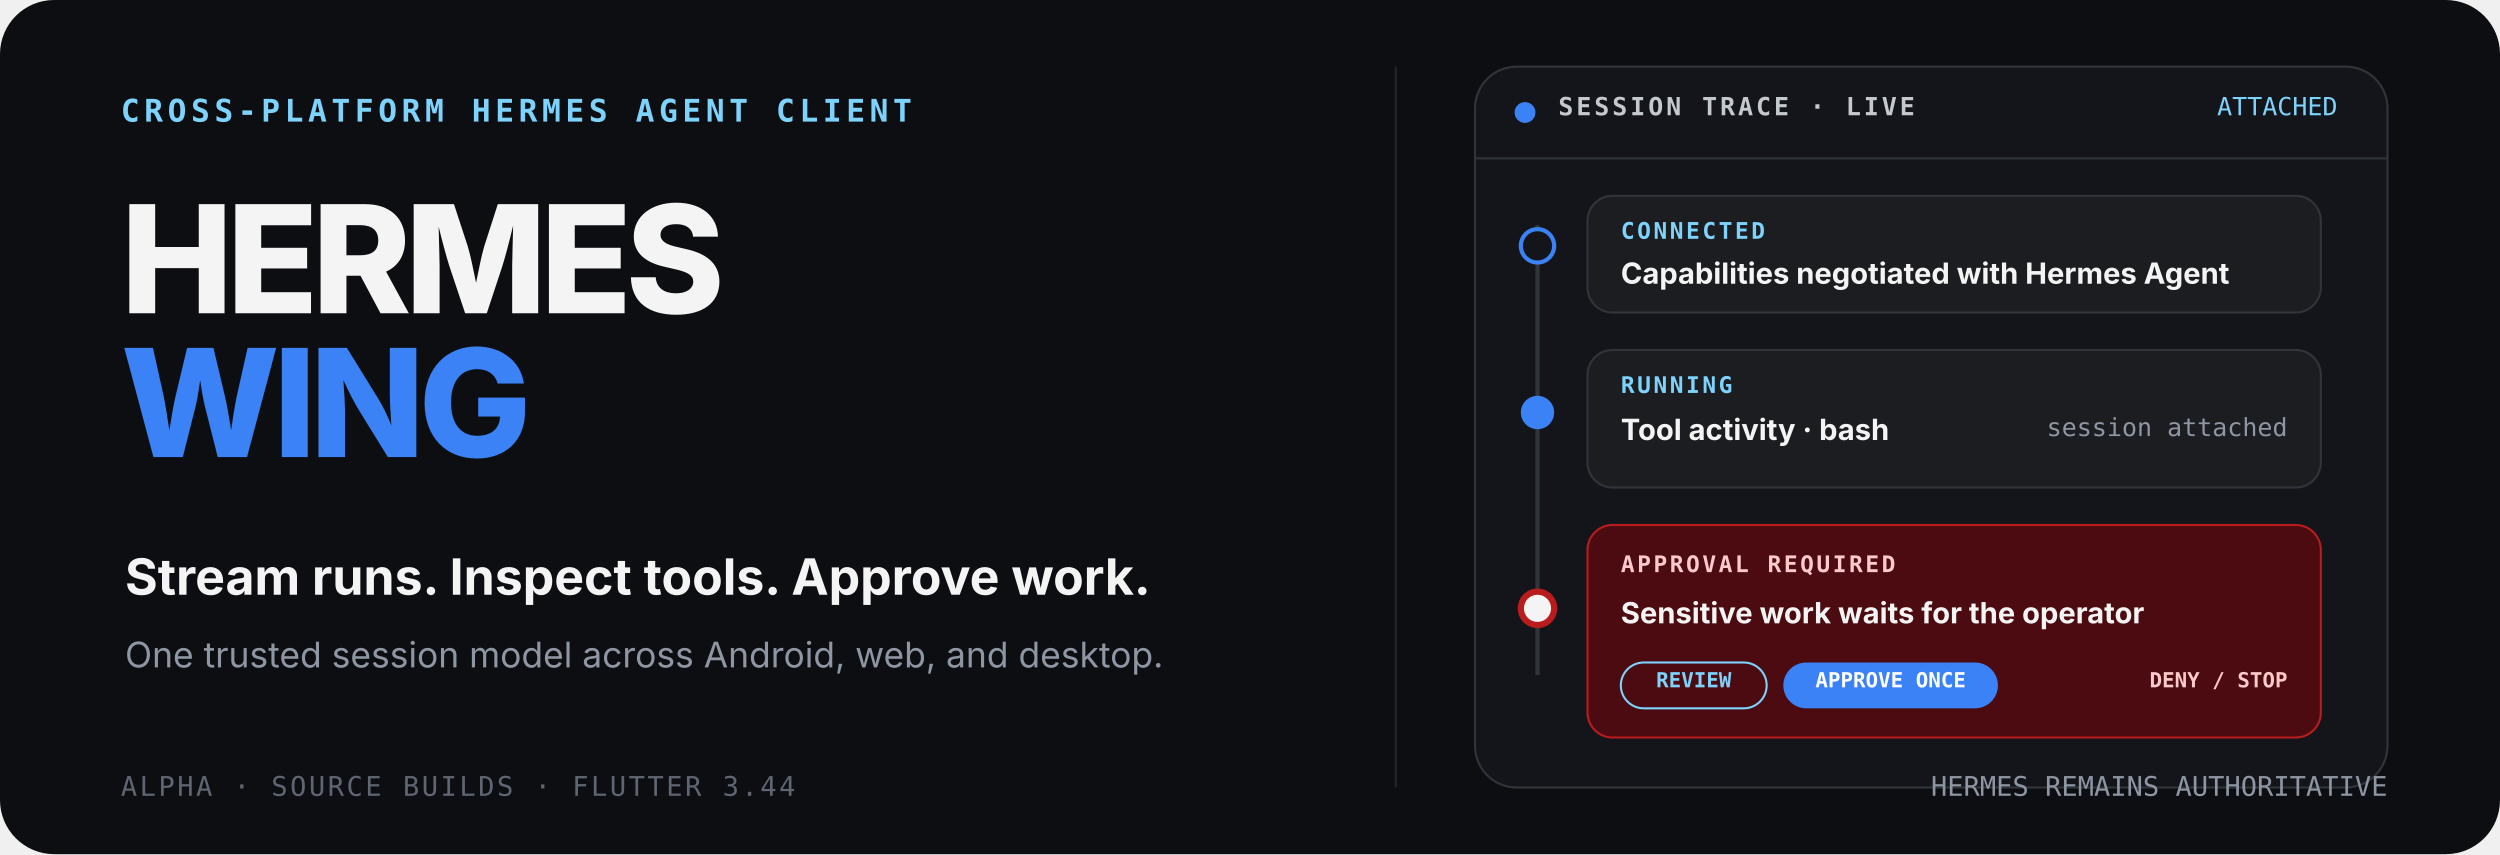
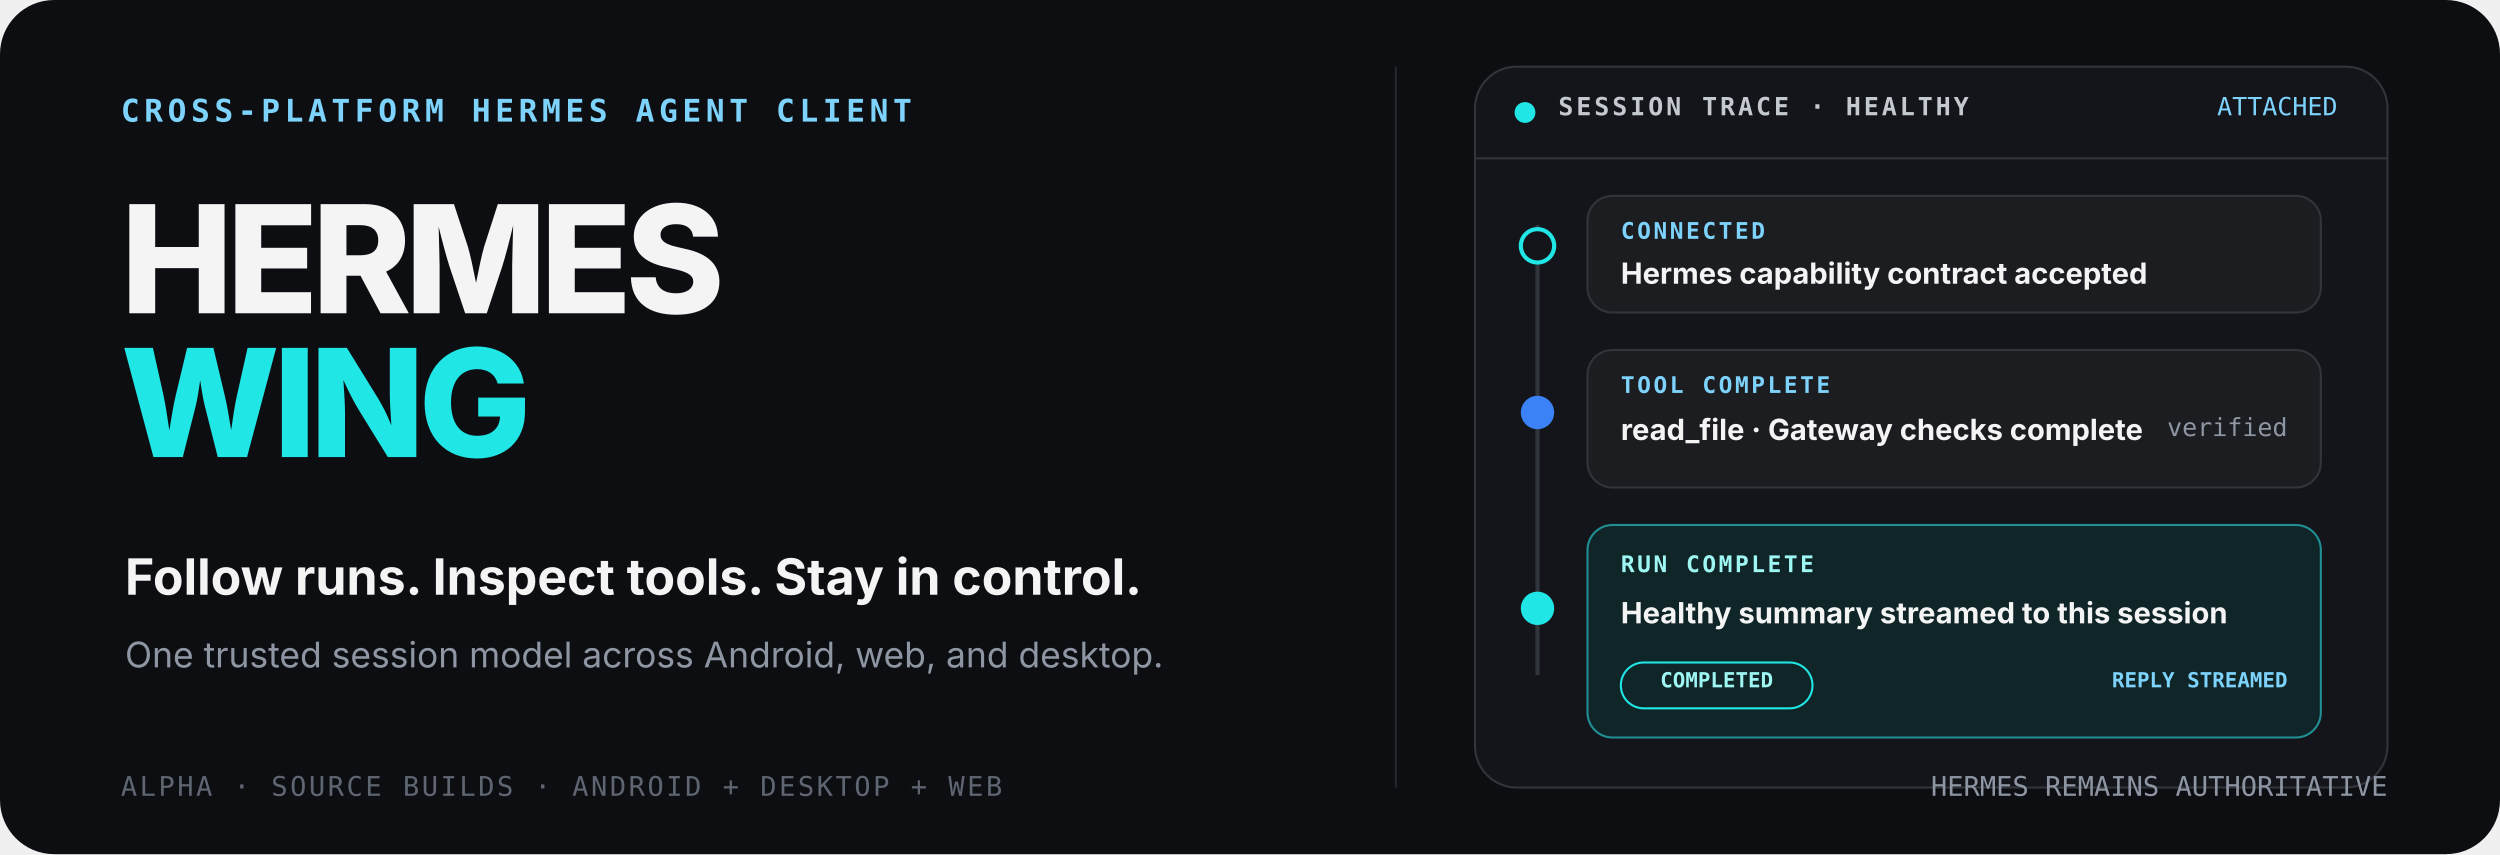
<svg xmlns="http://www.w3.org/2000/svg" width="1200" height="410" viewBox="0 0 1200 410" role="img" aria-labelledby="title desc">
  <rect width="1200" height="410" rx="26" fill="#0c0e12" />
  <path d="M670 32V378" stroke="#23262e" />
-   <g id="title-block" transform="translate(58 48)">
+   <g transform="translate(58 48)">
    <text x="0" y="0" dominant-baseline="hanging" fill="#7dd3fc" font-family="ui-monospace, SFMono-Regular, Menlo, monospace" font-size="15" font-weight="700" letter-spacing="2.2">CROSS-PLATFORM HERMES AGENT CLIENT</text>
    <text x="0" y="50" dominant-baseline="hanging" fill="#f4f4f5" font-family="-apple-system, BlinkMacSystemFont, Segoe UI, sans-serif" font-size="72" font-weight="800" letter-spacing="-3">HERMES</text>
-     <text x="0" y="119" dominant-baseline="hanging" fill="#3b82f6" font-family="-apple-system, BlinkMacSystemFont, Segoe UI, sans-serif" font-size="72" font-weight="800" letter-spacing="-3">WING</text>
-     <text x="2" y="220" dominant-baseline="hanging" fill="#f4f4f5" font-family="-apple-system, BlinkMacSystemFont, Segoe UI, sans-serif" font-size="24" font-weight="650">Stream runs. Inspect tools. Approve work.</text>
+     <text x="0" y="119" dominant-baseline="hanging" fill="#20e6e6" font-family="-apple-system, BlinkMacSystemFont, Segoe UI, sans-serif" font-size="72" font-weight="800" letter-spacing="-3">WING</text>
+     <text x="2" y="220" dominant-baseline="hanging" fill="#f4f4f5" font-family="-apple-system, BlinkMacSystemFont, Segoe UI, sans-serif" font-size="24" font-weight="650">Follow runs. Inspect tools. Stay in control.</text>
    <text x="2" y="260" dominant-baseline="hanging" fill="#8f96a3" font-family="-apple-system, BlinkMacSystemFont, Segoe UI, sans-serif" font-size="17">One trusted session model across Android, web, and desktop.</text>
  </g>
-   <g id="session-trace" transform="translate(708 32)">
+   <g transform="translate(708 32)">
    <rect width="438" height="346" rx="20" fill="#13151a" stroke="#30343b" />
-     <circle cx="24" cy="22" r="5" fill="#3b82f6" />
-     <text x="40" y="15" dominant-baseline="hanging" fill="#c4c8cf" font-family="ui-monospace, SFMono-Regular, Menlo, monospace" font-size="12" font-weight="700" letter-spacing="1.4">SESSION TRACE · LIVE</text>
+     <circle cx="24" cy="22" r="5" fill="#20e6e6" />
+     <text x="40" y="15" dominant-baseline="hanging" fill="#c4c8cf" font-family="ui-monospace, SFMono-Regular, Menlo, monospace" font-size="12" font-weight="700" letter-spacing="1.4">SESSION TRACE · HEALTHY</text>
    <text x="414" y="15" dominant-baseline="hanging" text-anchor="end" fill="#7dd3fc" font-family="ui-monospace, SFMono-Regular, Menlo, monospace" font-size="12">ATTACHED</text>
    <path d="M0 44H438" stroke="#30343b" />
    <path d="M30 76V292" stroke="#30343b" stroke-width="2" />
-     <circle cx="30" cy="86" r="8" fill="#13151a" stroke="#3b82f6" stroke-width="2" />
+     <circle cx="30" cy="86" r="8" fill="#13151a" stroke="#20e6e6" stroke-width="2" />
    <rect x="54" y="62" width="352" height="56" rx="12" fill="#1b1d21" stroke="#30343b" />
    <text x="70" y="75" dominant-baseline="hanging" fill="#7dd3fc" font-family="ui-monospace, SFMono-Regular, Menlo, monospace" font-size="11" font-weight="700" letter-spacing="1.2">CONNECTED</text>
-     <text x="70" y="94" dominant-baseline="hanging" fill="#f4f4f5" font-family="-apple-system, BlinkMacSystemFont, Segoe UI, sans-serif" font-size="14" font-weight="650">Capabilities negotiated with Hermes Agent</text>
+     <text x="70" y="94" dominant-baseline="hanging" fill="#f4f4f5" font-family="-apple-system, BlinkMacSystemFont, Segoe UI, sans-serif" font-size="14" font-weight="650">Hermes capability contract accepted</text>
    <circle cx="30" cy="166" r="8" fill="#3b82f6" />
    <rect x="54" y="136" width="352" height="66" rx="12" fill="#1b1d21" stroke="#30343b" />
-     <text x="70" y="149" dominant-baseline="hanging" fill="#7dd3fc" font-family="ui-monospace, SFMono-Regular, Menlo, monospace" font-size="11" font-weight="700" letter-spacing="1.2">RUNNING</text>
-     <text x="70" y="169" dominant-baseline="hanging" fill="#f4f4f5" font-family="-apple-system, BlinkMacSystemFont, Segoe UI, sans-serif" font-size="14" font-weight="650">Tool activity · bash</text>
-     <text x="390" y="169" dominant-baseline="hanging" text-anchor="end" fill="#8f96a3" font-family="ui-monospace, SFMono-Regular, Menlo, monospace" font-size="12">session attached</text>
-     <circle cx="30" cy="260" r="8" fill="#f4f4f5" stroke="#b91c1c" stroke-width="3" />
-     <rect x="54" y="220" width="352" height="102" rx="12" fill="#4b0b11" stroke="#b91c1c" />
-     <text x="70" y="235" dominant-baseline="hanging" fill="#fecaca" font-family="ui-monospace, SFMono-Regular, Menlo, monospace" font-size="11" font-weight="700" letter-spacing="1.2">APPROVAL REQUIRED</text>
-     <text x="70" y="257" dominant-baseline="hanging" fill="#f4f4f5" font-family="-apple-system, BlinkMacSystemFont, Segoe UI, sans-serif" font-size="14" font-weight="650">Sensitive work waits for the operator</text>
-     <rect x="70" y="286" width="70" height="22" rx="11" fill="none" stroke="#7dd3fc" />
-     <text x="105" y="291" dominant-baseline="hanging" text-anchor="middle" fill="#7dd3fc" font-family="ui-monospace, SFMono-Regular, Menlo, monospace" font-size="10" font-weight="700">REVIEW</text>
-     <rect x="148" y="286" width="103" height="22" rx="11" fill="#3b82f6" />
-     <text x="199.5" y="291" dominant-baseline="hanging" text-anchor="middle" fill="#ffffff" font-family="ui-monospace, SFMono-Regular, Menlo, monospace" font-size="10" font-weight="700">APPROVE ONCE</text>
-     <text x="390" y="291" dominant-baseline="hanging" text-anchor="end" fill="#fecaca" font-family="ui-monospace, SFMono-Regular, Menlo, monospace" font-size="10" font-weight="700">DENY / STOP</text>
+     <text x="70" y="149" dominant-baseline="hanging" fill="#7dd3fc" font-family="ui-monospace, SFMono-Regular, Menlo, monospace" font-size="11" font-weight="700" letter-spacing="1.2">TOOL COMPLETE</text>
+     <text x="70" y="169" dominant-baseline="hanging" fill="#f4f4f5" font-family="-apple-system, BlinkMacSystemFont, Segoe UI, sans-serif" font-size="14" font-weight="650">read_file · Gateway checks complete</text>
+     <text x="390" y="169" dominant-baseline="hanging" text-anchor="end" fill="#8f96a3" font-family="ui-monospace, SFMono-Regular, Menlo, monospace" font-size="12">verified</text>
+     <circle cx="30" cy="260" r="8" fill="#20e6e6" />
+     <rect x="54" y="220" width="352" height="102" rx="12" fill="#102527" stroke="#208f94" />
+     <text x="70" y="235" dominant-baseline="hanging" fill="#9ff7f4" font-family="ui-monospace, SFMono-Regular, Menlo, monospace" font-size="11" font-weight="700" letter-spacing="1.2">RUN COMPLETE</text>
+     <text x="70" y="257" dominant-baseline="hanging" fill="#f4f4f5" font-family="-apple-system, BlinkMacSystemFont, Segoe UI, sans-serif" font-size="14" font-weight="650">Healthy summary streamed to this session</text>
+     <rect x="70" y="286" width="92" height="22" rx="11" fill="none" stroke="#20e6e6" />
+     <text x="116" y="291" dominant-baseline="hanging" text-anchor="middle" fill="#9ff7f4" font-family="ui-monospace, SFMono-Regular, Menlo, monospace" font-size="10" font-weight="700">COMPLETED</text>
+     <text x="390" y="291" dominant-baseline="hanging" text-anchor="end" fill="#7dd3fc" font-family="ui-monospace, SFMono-Regular, Menlo, monospace" font-size="10" font-weight="700">REPLY STREAMED</text>
  </g>
-   <g id="metadata" transform="translate(58 373)">
-     <text x="0" y="0" dominant-baseline="hanging" fill="#5f6672" font-family="ui-monospace, SFMono-Regular, Menlo, monospace" font-size="13" letter-spacing="1.2">ALPHA · SOURCE BUILDS · FLUTTER 3.44</text>
+   <g transform="translate(58 373)">
+     <text x="0" y="0" dominant-baseline="hanging" fill="#5f6672" font-family="ui-monospace, SFMono-Regular, Menlo, monospace" font-size="13" letter-spacing="1.2">ALPHA · SOURCE BUILDS · ANDROID + DESKTOP + WEB</text>
    <text x="1088" y="0" dominant-baseline="hanging" text-anchor="end" fill="#8f96a3" font-family="ui-monospace, SFMono-Regular, Menlo, monospace" font-size="13">HERMES REMAINS AUTHORITATIVE</text>
  </g>
</svg>
